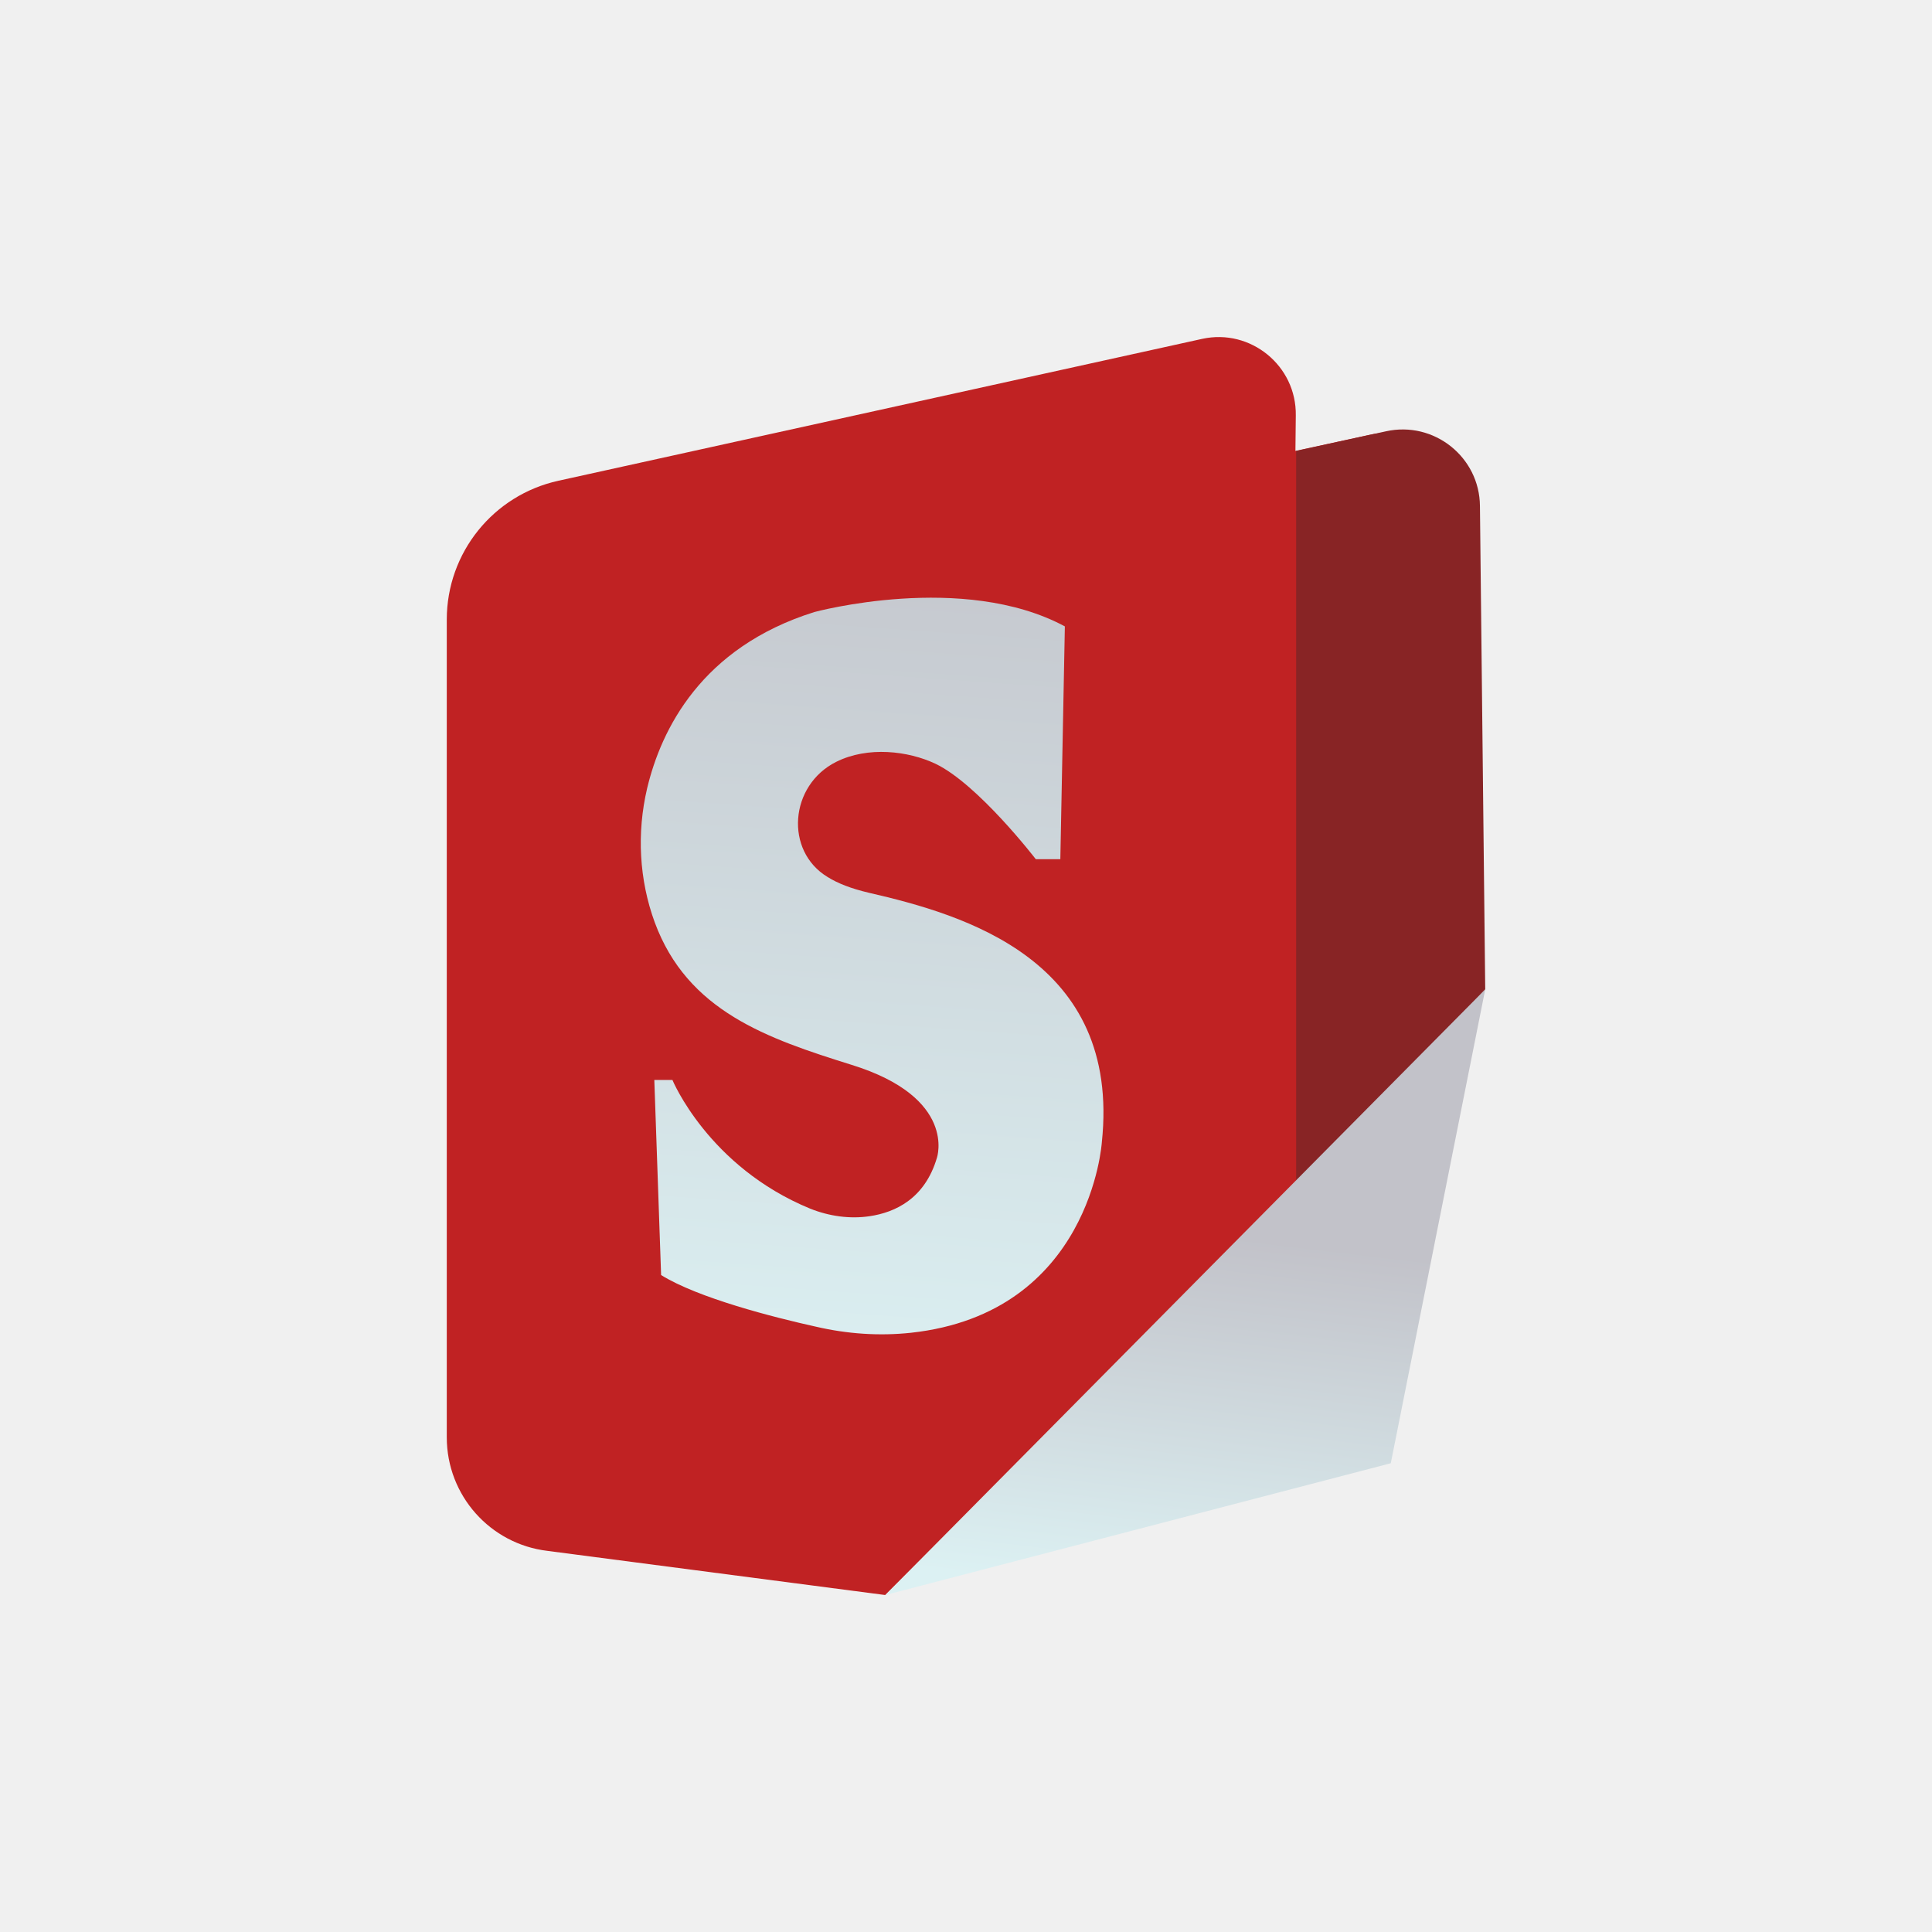
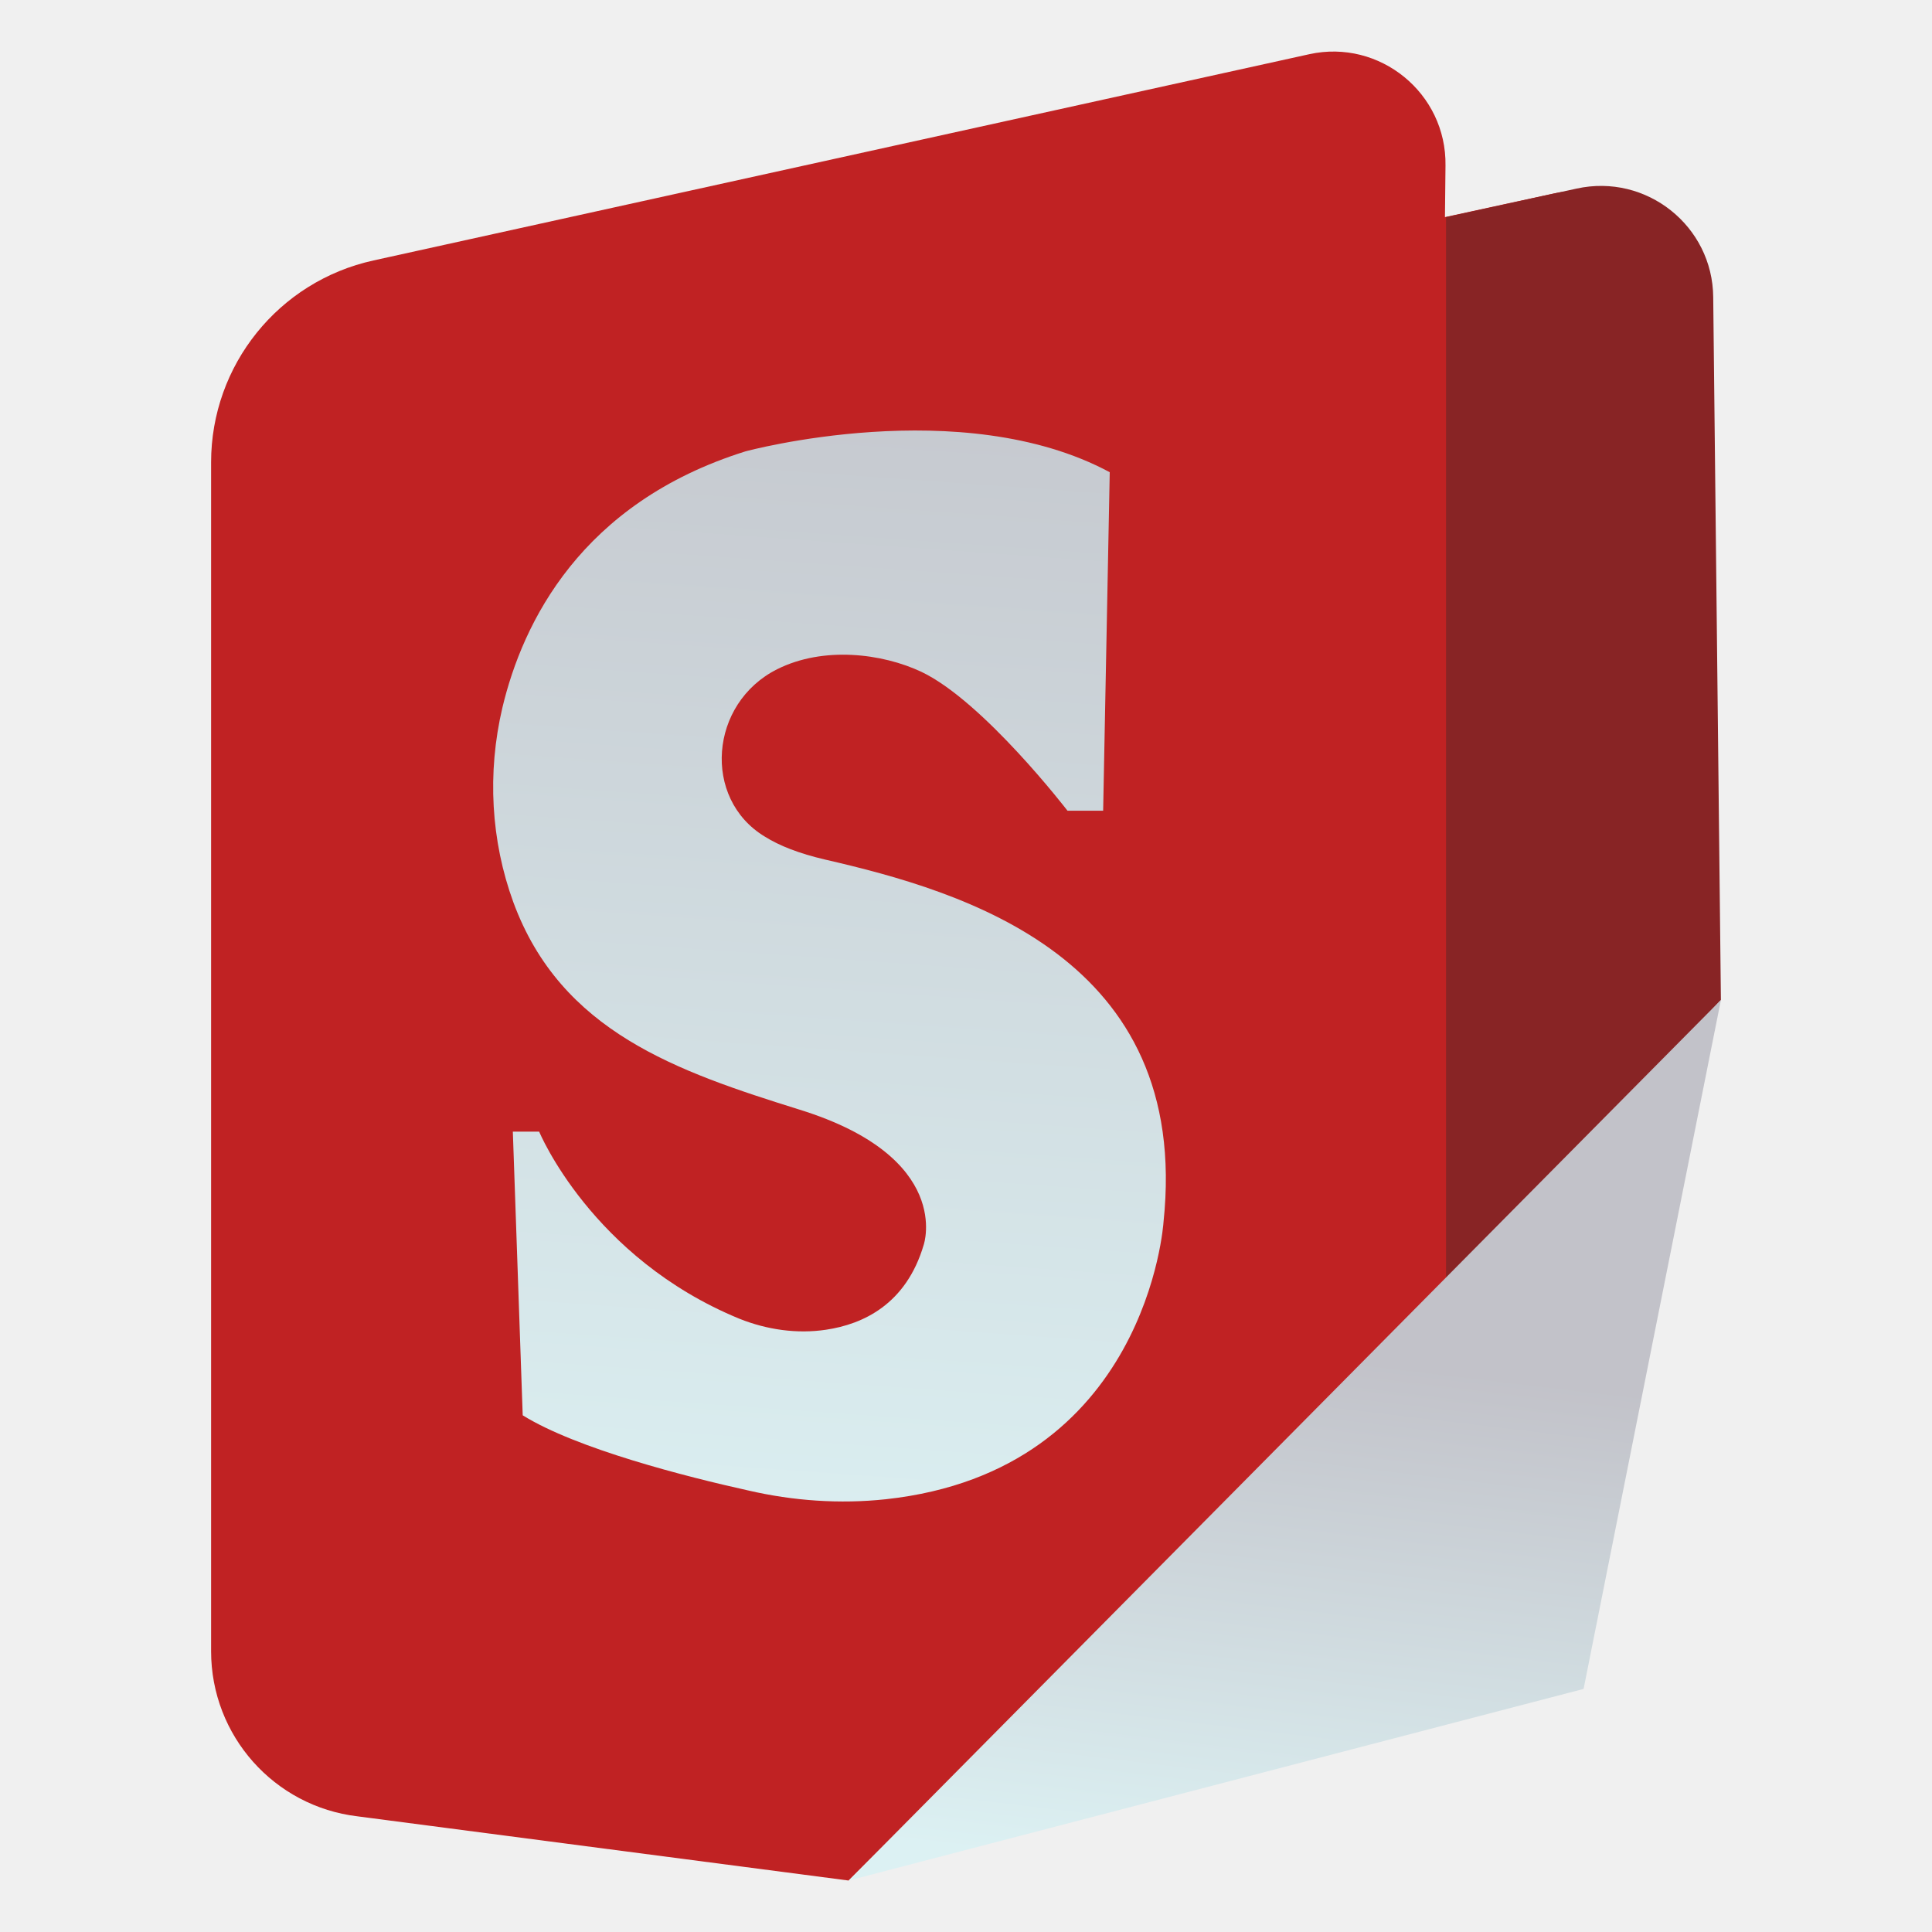
<svg xmlns="http://www.w3.org/2000/svg" version="1.1" id="Layer_1" x="0px" y="0px" viewBox="0 0 512 512" style="enable-background:new 0 0 512 512;" xml:space="preserve">
  <defs id="defs173">
    <linearGradient id="XMLID_5_" gradientUnits="userSpaceOnUse" x1="304.496" y1="422.91" x2="316.036" y2="326.263">
      <stop offset="0" style="stop-color:#DCF1F3" id="stop156" />
      <stop offset="1" style="stop-color:#C2C2C9" id="stop158" />
    </linearGradient>
  </defs>
  <style type="text/css" id="style150">
	.st0{fill:#FFFFFF;}
	.st1{fill:#C02223;}
	.st2{fill:#882425;}
	.st3{fill:url(#XMLID_5_);}
	.st4{fill:url(#XMLID_7_);}
</style>
  <g id="XMLID_4_">
-     <path id="XMLID_131_" class="st1" d="M 318.6,89.8 148,127.4 c -17.3,3.8 -29.6,19.1 -29.6,36.8 v 216.7 c 0,15.4 11.5,28.3 26.7,30.1 l 89.5,11.7 78.822,-78.475 L 393.4,262.3 392,138.3 C 391.8,123.2 377.8,112 363.1,115.2 l -19.8,4.3 0.1,-9.4 C 343.6,96.9 331.4,87 318.6,89.8 Z" />
-     <path id="XMLID_117_" class="st2" d="m 343.5,119.5 v 196.6 l 50.1,-53.9 -1.4,-128.1 c -0.1,-13 -12.2,-22.6 -24.9,-19.8 z" />
-     <polygon id="XMLID_18_" class="st3" points="368.5,387.7 393.5,262.2 234.7,422.6 " style="fill:url(#XMLID_5_)" transform="matrix(1.001188,0,0,1.000635,-0.3658066,-0.1702817)" />
-     <linearGradient id="XMLID_7_" gradientUnits="userSpaceOnUse" x1="223.084" y1="372.756" x2="241.417" y2="114.557">
+     <path id="XMLID_131_" class="st1" d="M 347.014,14.356 98.978,69.023 C 73.825,74.547 55.942,96.792 55.942,122.526 v 315.061 c 0,22.39 16.72,41.145 38.819,43.763 L 224.886,498.36 339.486,384.265 455.766,265.154 453.731,84.87 C 453.44,62.916 433.085,46.632 411.713,51.285 l -28.787,6.252 0.145,-13.667 C 383.362,24.679 365.624,10.285 347.014,14.356 Z" style="stroke-width:1.454" />
+     <path id="XMLID_117_" class="st2" d="m 383.216,57.537 v 285.837 L 456.057,265.009 454.021,78.764 C 453.876,59.863 436.284,45.906 417.819,49.976 Z" style="stroke-width:1.454" />
+     <polygon id="XMLID_18_" class="st3" points="234.7,422.6 368.5,387.7 393.5,262.2 " style="fill:url(#XMLID_5_)" transform="matrix(1.455631,0,0,1.454827,-116.7316,-116.4523)" />
+     <linearGradient id="XMLID_7_" gradientUnits="userSpaceOnUse" x1="223.084" y1="372.756" x2="241.417" y2="114.557" gradientTransform="matrix(1.453904,0,0,1.453904,-116.1998,-116.2047)">
      <stop offset="0" style="stop-color:#DCF1F3" id="stop163" />
      <stop offset="1" style="stop-color:#C2C2C9" id="stop165" />
    </linearGradient>
-     <path id="XMLID_6_" class="st4" d="M274.5,227.7c0,0-15.3-19.9-26.6-25.3c-7.2-3.4-17.9-4.7-26.3-0.5c-12.4,6.2-13.7,23.6-2.3,30.5   c2.7,1.7,6.3,3.1,11,4.2c25.2,5.8,66.8,17.8,61.7,66.1c0,0-2.9,45.3-50.6,50.5c-8.4,0.9-16.9,0.3-25.1-1.6   c-11.3-2.5-31.3-7.6-41.1-13.7l-1.8-51.7l4.8,0c0,0,9.5,23,36.5,34.1c5,2,10.5,2.8,15.8,2c6.7-1,14.6-4.6,17.8-15.5   c0,0,5.4-15.9-22.6-24.6c-22.4-7-43.5-14.2-52.2-37.8c-4.1-11.2-4.8-23.6-2-35.5c3.7-15.5,14.3-37.3,44.3-46.7   c0,0,39.4-10.7,66.4,3.8l-1.2,61.7L274.5,227.7z" />
+     <path id="XMLID_6_" class="st4" d="m 282.897,214.849 c 0,0 -22.245,-28.933 -38.674,-36.784 -10.468,-4.943 -26.025,-6.833 -38.238,-0.727 -18.028,9.014 -19.918,34.312 -3.344,44.344 3.926,2.472 9.16,4.507 15.993,6.106 36.638,8.433 97.121,25.879 89.706,96.103 0,0 -4.216,65.862 -73.568,73.422 -12.213,1.309 -24.571,0.436 -36.493,-2.326 -16.429,-3.635 -45.507,-11.05 -59.755,-19.918 l -2.617,-75.167 h 6.979 c 0,0 13.812,33.44 53.067,49.578 7.27,2.908 15.266,4.071 22.972,2.908 9.741,-1.454 21.227,-6.688 25.879,-22.536 0,0 7.851,-23.117 -32.858,-35.766 -32.567,-10.177 -63.245,-20.645 -75.894,-54.958 -5.961,-16.284 -6.979,-34.312 -2.908,-51.614 5.379,-22.536 20.791,-54.231 64.408,-67.897 0,0 57.284,-15.557 96.539,5.525 l -1.745,89.706 z" style="fill:url(#XMLID_7_);stroke-width:1.454" />
  </g>
</svg>
